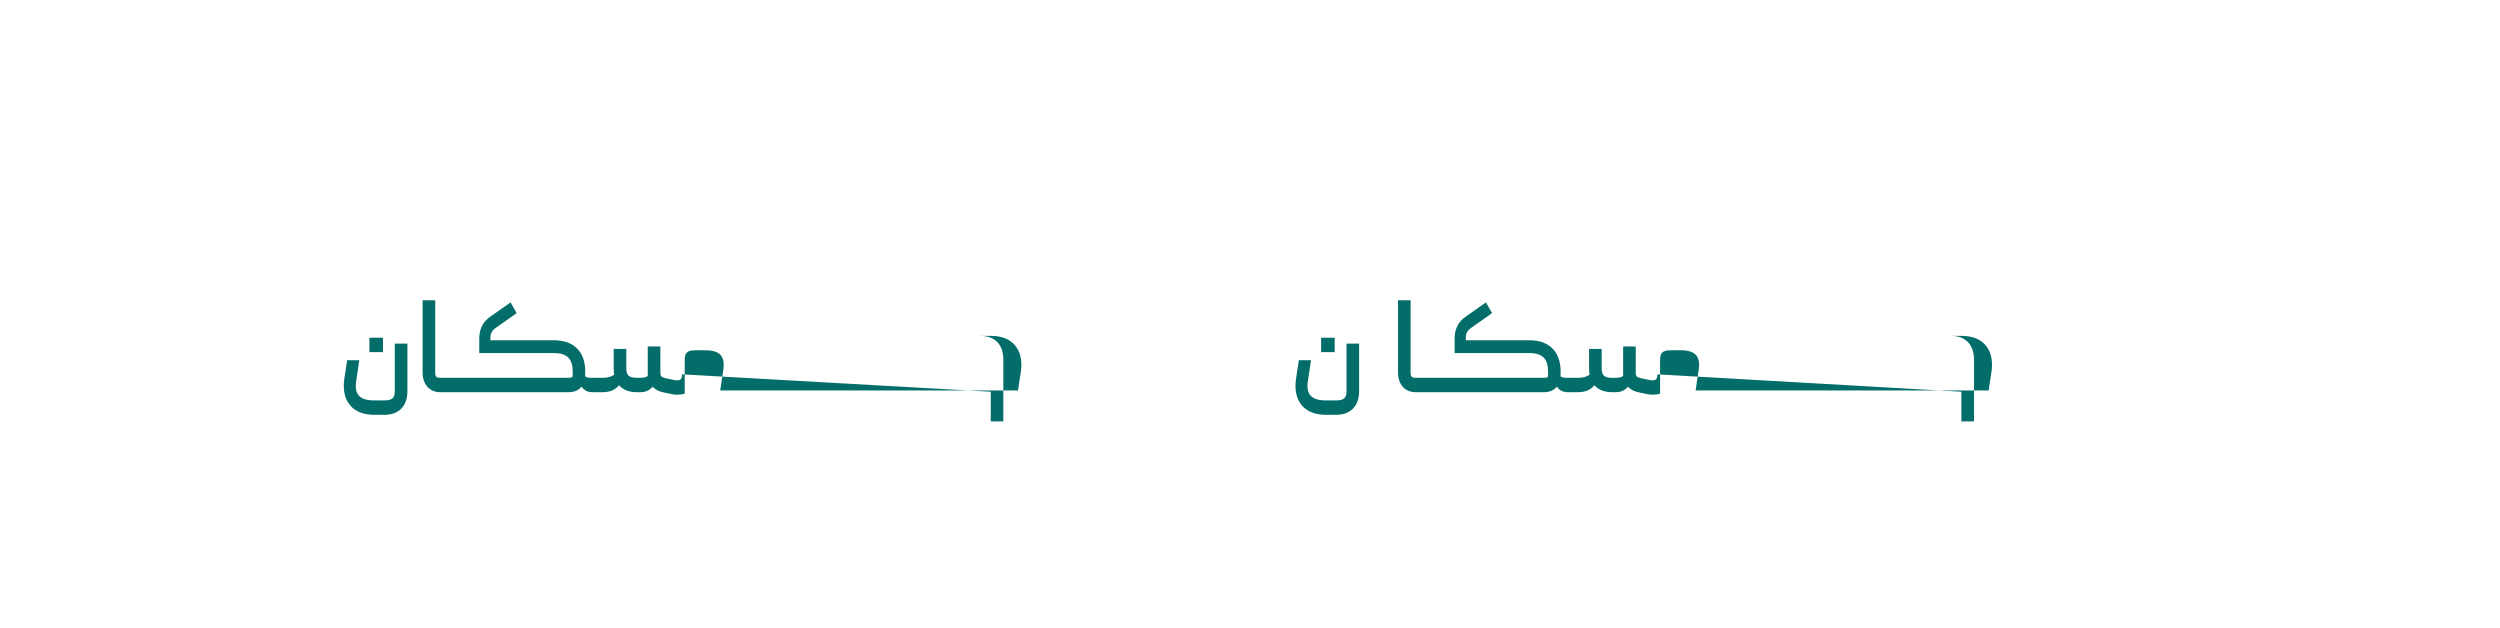
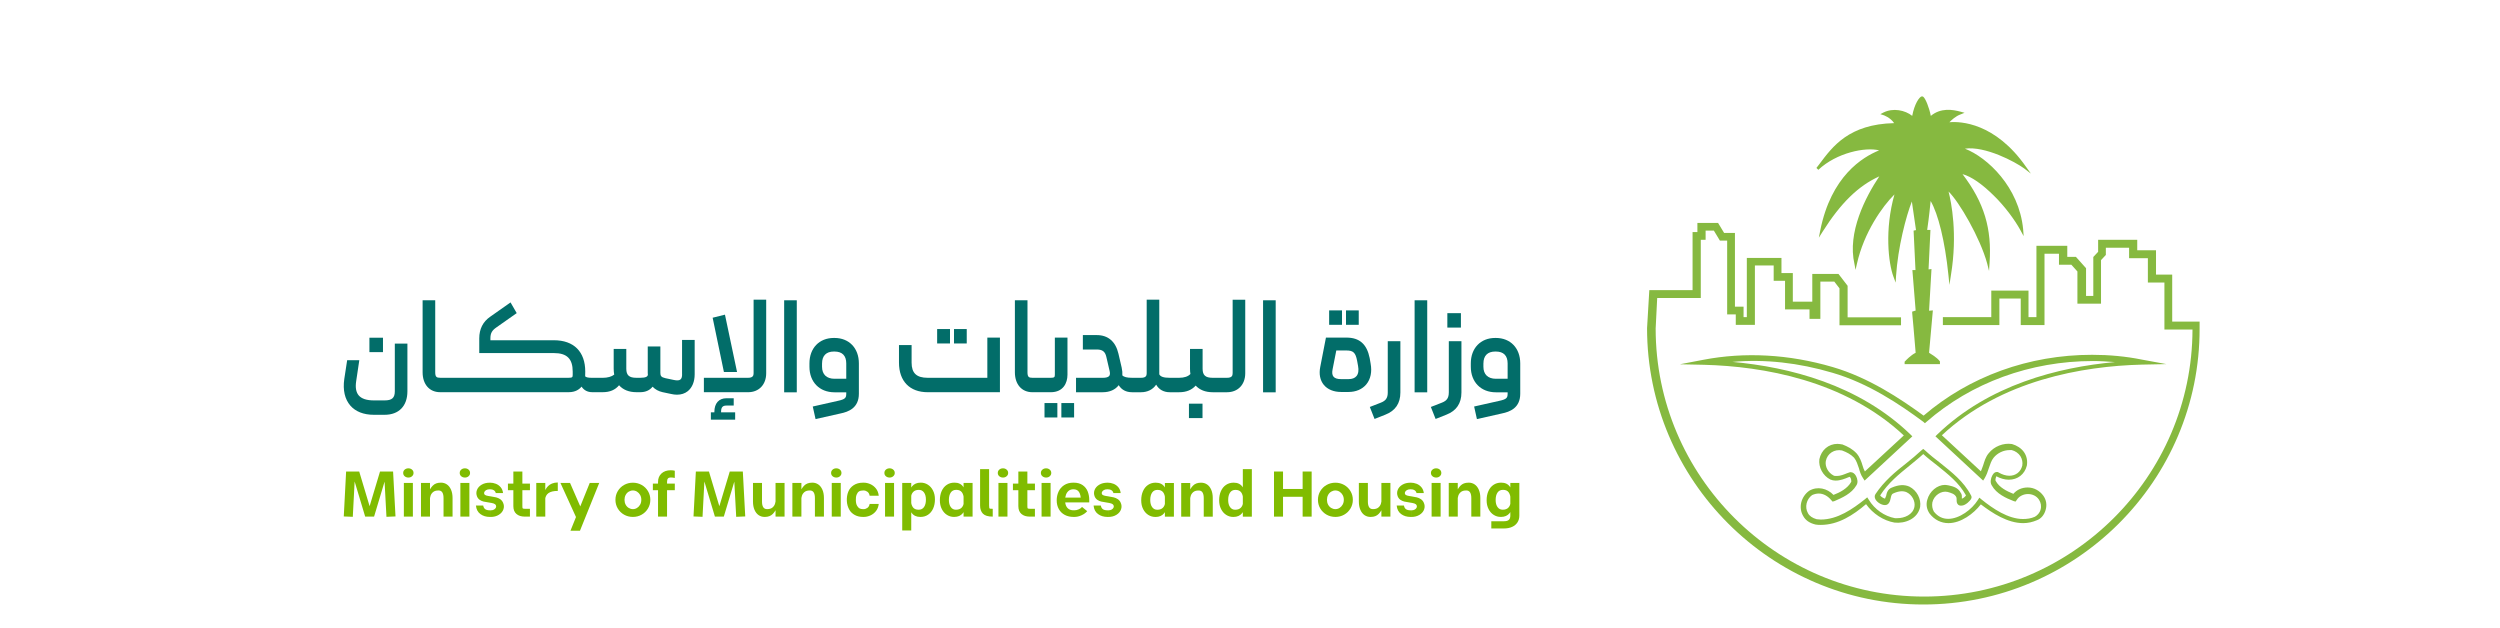
<svg xmlns="http://www.w3.org/2000/svg" version="1.1" viewBox="0 270 1056 265" xml:space="preserve">
  <g>
    <path style="fill:#026D69;" d="M166.77,435.29c0,2.77-1.21,3.84-4.3,3.84h-4.57c-3.03,0-5.17-0.71-6.37-2.1   c-1.12-1.31-1.49-3.31-1.09-5.96l1.33-8.92h-5.13l-1.22,7.99l0,0c-0.66,4.62,0.23,8.49,2.56,11.18c2.21,2.54,5.63,3.89,9.91,3.89   h4.57c6.03,0,9.63-3.71,9.63-9.93v-20.15h-5.32V435.29z" />
    <rect x="156.04" y="412.65" style="fill:#026D69;" width="5.73" height="6.09" />
-     <path style="fill:#026D69;" d="M288.12,428.12c0,1.09-0.23,1.8-0.71,2.18c-0.53,0.43-1.43,0.49-2.76,0.2l-3.61-0.76   c-1.79-0.4-2.1-1.01-2.1-2.23v-11.15h-5.33l0,11.17l0.05,0.9c-0.2,0.6-0.77,1.15-3.18,1.15h-1.68c-3.06,0-4.25-1.08-4.25-3.84   v-8.36h-5.33v8.36c0,0.8,0.08,1.66,0.22,2.5c-1.07,0.86-2.81,1.35-4.83,1.35h-2.32h-1.25h-0.85c-1.7,0-2.55-0.17-3.02-0.63l0.04-2   c0-8.41-4.82-13.24-13.24-13.24h-26.82v-0.79c0-2.18,0.65-3.35,2.59-4.68l8.52-5.99l-2.61-4.52l-8.57,6.03   c-3.08,2.12-4.64,5.2-4.64,9.15v6.22H234c5.47,0,7.91,2.41,7.91,7.81v1.37c0,1-0.16,1.25-1.66,1.25h-40.29h-1.26h-7.89h-1.26h-3.64   c-1.46,0-2.07-0.32-2.07-2.32v-30.42h-5.33v30.42c0,5.11,2.9,8.41,7.39,8.41h3.64h1.26h7.89h1.26h40.29c2.81,0,4.46-1.19,5.41-2.35   c1.06,1.58,2.55,2.35,4.55,2.35h0.85h1.25h2.32c2.98,0,5.24-0.96,6.87-2.93c1.68,1.92,4.2,2.93,7.31,2.93h1.68   c2.2,0,3.98-0.8,5.17-2.32c1.1,1.16,2.51,1.93,4.21,2.31l3.6,0.76c0.88,0.21,1.72,0.31,2.52,0.31c1.09,0,2.17-0.13,3.24-0.44v-14.48c0-2.77,1.21-3.84,4.3-3.84h4.57   c3.03,0,5.17,0.71,6.37,2.1c1.12,1.31,1.49,3.31,1.09,5.96l-1.33,8.92H430l1.22-7.99l0,0   c0.66-4.62-0.23-8.49-2.56-11.18c-2.21-2.54-5.63-3.89-9.91-3.89h-4.57c6.03,0,9.63,3.71,9.63,9.93V448h-5.32V435.47z" />
-     <path style="fill:#026D69;" d="M568.77,435.29c0,2.77-1.21,3.84-4.3,3.84h-4.57c-3.03,0-5.17-0.71-6.37-2.1   c-1.12-1.31-1.49-3.31-1.09-5.96l1.33-8.92h-5.13l-1.22,7.99l0,0c-0.66,4.62,0.23,8.49,2.56,11.18c2.21,2.54,5.63,3.89,9.91,3.89   h4.57c6.03,0,9.63-3.71,9.63-9.93v-20.15h-5.32V435.29z" />
-     <rect x="558.04" y="412.65" style="fill:#026D69;" width="5.73" height="6.09" />
-     <path style="fill:#026D69;" d="M700.12,428.12c0,1.09-0.23,1.8-0.71,2.18c-0.53,0.43-1.43,0.49-2.76,0.2l-3.61-0.76   c-1.79-0.4-2.1-1.01-2.1-2.23v-11.15h-5.33l0,11.17l0.05,0.9c-0.2,0.6-0.77,1.15-3.18,1.15h-1.68c-3.06,0-4.25-1.08-4.25-3.84   v-8.36h-5.33v8.36c0,0.8,0.08,1.66,0.22,2.5c-1.07,0.86-2.81,1.35-4.83,1.35h-2.32h-1.25h-0.85c-1.7,0-2.55-0.17-3.02-0.63l0.04-2   c0-8.41-4.82-13.24-13.24-13.24h-26.82v-0.79c0-2.18,0.65-3.35,2.59-4.68l8.52-5.99l-2.61-4.52l-8.57,6.03   c-3.08,2.12-4.64,5.2-4.64,9.15v6.22H646c5.47,0,7.91,2.41,7.91,7.81v1.37c0,1-0.16,1.25-1.66,1.25h-40.29h-1.26h-7.89h-1.26h-3.64   c-1.46,0-2.07-0.32-2.07-2.32v-30.42h-5.33v30.42c0,5.11,2.9,8.41,7.39,8.41h3.64h1.26h7.89h1.26h40.29c2.81,0,4.46-1.19,5.41-2.35   c1.06,1.58,2.55,2.35,4.55,2.35h0.85h1.25h2.32c2.98,0,5.24-0.96,6.87-2.93c1.68,1.92,4.2,2.93,7.31,2.93h1.68   c2.2,0,3.98-0.8,5.17-2.32c1.1,1.16,2.51,1.93,4.21,2.31l3.6,0.76c0.88,0.21,1.72,0.31,2.52,0.31c1.09,0,2.17-0.13,3.24-0.44v-14.48c0-2.77,1.21-3.84,4.3-3.84h4.57   c3.03,0,5.17,0.71,6.37,2.1c1.12,1.31,1.49,3.31,1.09,5.96l-1.33,8.92H840l1.22-7.99l0,0   c0.66-4.62-0.23-8.49-2.56-11.18c-2.21-2.54-5.63-3.89-9.91-3.89h-4.57c6.03,0,9.63,3.71,9.63,9.93V448h-5.32V435.47z" />
+     <path style="fill:#026D69;" d="M288.12,428.12c0,1.09-0.23,1.8-0.71,2.18c-0.53,0.43-1.43,0.49-2.76,0.2l-3.61-0.76   c-1.79-0.4-2.1-1.01-2.1-2.23v-11.15h-5.33l0,11.17l0.05,0.9c-0.2,0.6-0.77,1.15-3.18,1.15h-1.68c-3.06,0-4.25-1.08-4.25-3.84   v-8.36h-5.33v8.36c0,0.8,0.08,1.66,0.22,2.5c-1.07,0.86-2.81,1.35-4.83,1.35h-2.32h-1.25h-0.85c-1.7,0-2.55-0.17-3.02-0.63l0.04-2   c0-8.41-4.82-13.24-13.24-13.24h-26.82v-0.79c0-2.18,0.65-3.35,2.59-4.68l8.52-5.99l-2.61-4.52l-8.57,6.03   c-3.08,2.12-4.64,5.2-4.64,9.15v6.22H234c5.47,0,7.91,2.41,7.91,7.81v1.37c0,1-0.16,1.25-1.66,1.25h-40.29h-1.26h-7.89h-1.26h-3.64   c-1.46,0-2.07-0.32-2.07-2.32v-30.42h-5.33v30.42c0,5.11,2.9,8.41,7.39,8.41h3.64h1.26h7.89h1.26h40.29c2.81,0,4.46-1.19,5.41-2.35   c1.06,1.58,2.55,2.35,4.55,2.35h0.85h1.25h2.32c2.98,0,5.24-0.96,6.87-2.93c1.68,1.92,4.2,2.93,7.31,2.93h1.68   c2.2,0,3.98-0.8,5.17-2.32c1.1,1.16,2.51,1.93,4.21,2.31l3.6,0.76c0.88,0.21,1.72,0.31,2.52,0.31c1.75,0,3.28-0.49,4.51-1.47   c1.89-1.5,2.94-4.04,2.94-7.14v-14.51h-5.33V428.12z" />
+     <path style="fill:#026D69;" d="M304.58,443.98c0-1.92,0.64-2.67,2.27-2.67h3.07v-3.09h-3.07c-3.2,0-5.1,2.15-5.1,5.76v0.19h-1.48   v3.09h10.26v-3.09h-5.95V443.98z" />
+     <path style="fill:#026D69;" d="M318.32,427.67c0,0.95-0.28,1.91-2.32,1.91h-18.68v6.09H316c4.57,0,7.64-3.21,7.64-8v-31.08h-5.32   V427.67z" />
+     <polygon style="fill:#026D69;" points="311.33,427.13 306.22,402.91 301.02,404.21 305.78,427.13  " />
+     <rect x="331.23" y="396.84" style="fill:#026D69;" width="5.33" height="38.88" />
+     <path style="fill:#026D69;" d="M352.5,412.75h-0.3c-6.15,0-10.29,4.32-10.29,10.74v1.42c0,6.46,4.26,10.8,10.59,10.8h4.96v0.59   c0,1.79-0.45,2.36-3.62,3.04l-10.53,2.37l1.18,5.31l10.53-2.37c3.34-0.68,7.77-2.29,7.77-8.35V423.5   C362.79,417.07,358.66,412.75,352.5,412.75 M347.24,423.5c0-3.23,1.76-5.01,4.96-5.01h0.3c3.25,0,4.96,1.73,4.96,5.01v6.49h-4.96   c-3.35,0-5.27-1.85-5.27-5.06V423.5z" />
+     <path style="fill:#026D69;" d="M417.05,429.58h-25.2c-4.7,0-6.79-1.97-6.79-6.39v-7.44h-5.33v7.44c0,7.81,4.53,12.48,12.12,12.48   h30.52V412.6h-5.32V429.58z" />
+     <rect x="402.97" y="408.99" style="fill:#026D69;" width="5.38" height="6.09" />
+     <rect x="395.85" y="408.99" style="fill:#026D69;" width="5.43" height="6.09" />
+     <rect x="448.32" y="440.25" style="fill:#026D69;" width="5.38" height="6.09" />
+     <rect x="441.2" y="440.25" style="fill:#026D69;" width="5.43" height="6.09" />
+     <path style="fill:#026D69;" d="M450.9,428.28V412.6h-5.33v15.68c0,1.01-0.22,1.3-1.71,1.3h-2.88h-1.26h-3.64   c-1.46,0-2.07-0.32-2.07-2.32v-30.42h-5.32v30.42c0,5.11,2.9,8.41,7.39,8.41h3.64h1.26h2.88   C449.05,435.67,450.9,431.85,450.9,428.28" />
+     <rect x="502.21" y="440.51" style="fill:#026D69;" width="5.73" height="6.09" />
+     <path style="fill:#026D69;" d="M520.66,427.67c0,0.99-0.29,1.91-2.37,1.91h-2.17h-1.26h-2.63c-3.06,0-4.25-1.08-4.25-3.84v-8.36   h-5.32v8.36c0,0.87,0.06,1.61,0.17,2.23c-0.93,1.04-2.6,1.61-4.73,1.61h-2.32h-1.26h-0.39c-2.57,0-3.87-0.42-4.45-1.45v-31.54   h-5.32v31.08c0,0.99-0.29,1.91-2.37,1.91h-2.12h-1.31h-0.34c-2.17,0-3.45-0.32-4.14-1.02c0.07-0.97-0.02-2.06-0.28-3.26l-1.37-5.9   c-1.2-5.14-4.37-7.86-9.16-7.86h-5.87v6.09h5.87c2.42,0,3.56,0.89,4.06,3.17l1.37,5.9c0.24,0.97,0.18,1.65-0.16,2.09   c-0.42,0.54-1.33,0.8-2.78,0.8h-11.25v6.09h11.25c2.95,0,5.33-1.05,6.78-2.98c1.23,1.98,3.14,2.98,5.67,2.98h0.34h1.31h2.12   c2.73,0,5.02-1.16,6.38-3.21c1.2,2.11,3.18,3.21,5.77,3.21h0.39h1.26h2.32c2.96,0,5.24-0.92,6.96-2.8c1.68,1.83,4.14,2.8,7.17,2.8   h2.63h1.26h2.17c4.6,0,7.7-3.21,7.7-8v-31.08h-5.32V427.67z" />
+     <rect x="533.52" y="396.84" style="fill:#026D69;" width="5.33" height="38.88" />
+     <rect x="568.55" y="401.11" style="fill:#026D69;" width="5.38" height="6.09" />
+     <rect x="561.43" y="401.11" style="fill:#026D69;" width="5.43" height="6.09" />
+     <path style="fill:#026D69;" d="M578.95,423.59l-0.4-2.34l0-0.01c-1.19-5.89-4.31-8.64-9.82-8.64h-8.65l-2.4,12.35   c-0.61,3.04-0.09,5.67,1.49,7.61c1.59,1.94,4.19,3.01,7.31,3.01h3.15c3.11,0,5.77-1.14,7.49-3.2   C578.95,430.16,579.6,427.04,578.95,423.59 M572.99,428.85c-0.71,0.86-1.83,1.29-3.36,1.29h-3.15c-1.58,0-2.63-0.34-3.2-1.03   c-0.55-0.66-0.68-1.68-0.4-3.09l1.57-7.98h4.27c2.89,0,3.86,0.92,4.51,4.27l0.41,2.24C574,426.4,573.78,427.89,572.99,428.85" />
+     <path style="fill:#026D69;" d="M586.19,435.8c0,2.27-0.82,3.47-2.91,4.28l-4.67,1.82l2,5.07l4.57-1.82   c4.21-1.63,6.34-4.77,6.34-9.35v-21.67h-5.33V435.8z" />
+     <rect x="597.53" y="396.84" style="fill:#026D69;" width="5.33" height="38.88" />
+     <rect x="611.36" y="402.28" style="fill:#026D69;" width="5.73" height="6.09" />
+     <path style="fill:#026D69;" d="M611.97,435.8c0,2.27-0.82,3.47-2.91,4.28l-4.67,1.82l2.01,5.07l4.57-1.82   c4.21-1.63,6.34-4.77,6.34-9.35v-21.67h-5.33V435.8z" />
+     <path style="fill:#026D69;" d="M631.86,412.75h-0.3c-6.15,0-10.29,4.32-10.29,10.74v1.42c0,6.46,4.26,10.8,10.59,10.8h4.96v0.59   c0,1.79-0.45,2.36-3.62,3.04l-10.53,2.37l1.18,5.31l10.53-2.37c3.34-0.68,7.77-2.29,7.77-8.35V423.5   C642.15,417.07,638.02,412.75,631.86,412.75 M626.6,423.5c0-3.23,1.76-5.01,4.96-5.01h0.3c3.25,0,4.96,1.73,4.96,5.01v6.49h-4.96   c-3.35,0-5.27-1.85-5.27-5.06V423.5z" />
+     <path style="fill:#86B940;" d="M812.44,525.34c-64.4,0-116.72-52.47-116.72-116.72l0.95-16.08h18.27v-24.52h2.04v-3.86h8.73   l2.55,4.22h4.58v31.15h3.64v4.44h1.38v-25.03h14.63v6.4h4.8v12.08h8.22v-11.72h11.06l3.86,5.02v13.32h22.56v3.35H777V391.8   l-2.18-2.84h-5.9v15.72h-4.58v-4H754V388.6h-4.8v-6.48h-7.93v25.11h-8.08v-4.44h-3.64v-31.15h-3.06l-2.55-4.22h-3.49v3.86h-2.04   v24.6h-18.41l-0.65,12.88c0,62.36,50.87,113.23,113.38,113.23c62.37,0,113.23-50.58,113.38-112.79h-11.86v-19.87h-6.99v-10.26   h-7.93v-4.44h-9.82v3.06l-2.04,2.18v18.41h-9.97v-13.61l-2.55-2.84h-5.24v-4.66h-6.11v30.13h-10.04V396.1h-9.02v11.21h-23.87v-3.35   h20.45v-11.21h15.72v11.21h3.35v-30.13h13.03v4.66h3.64l4.29,4.8V395h3.06v-16.45l2.04-2.18v-5.09h16.52v4.44h7.93v10.26h6.84   v19.87h11.57v2.98C929.24,473.09,876.77,525.34,812.44,525.34" />
+     <path style="fill:#86B940;" d="M768.27,478.47c-0.95,0-1.89,0.22-2.84,0.65c-2.4,1.75-3.2,5.1-1.75,7.64   c0.65,1.24,1.89,2.04,3.64,2.55c0.58,0,1.02,0.15,1.75,0.15c7.13,0,13.46-4.44,18.7-8.59l0.95-0.8l0.65,1.02   c2.4,4,6.62,6.98,11.06,7.79h0.95c3.06,0,6.62-1.46,7.28-4.8c0.44-2.4-1.02-5.09-3.35-6.19c-1.38-0.58-3.2-0.58-5.68,0.58   c-0.58,0.22-0.8,0.95-1.02,2.04c-0.22,1.02-0.66,2.84-2.4,2.84c-1.38,0-3.2-1.02-4-2.4c-0.44-0.8-0.44-1.6,0-2.26   c3.64-5.46,8.44-9.46,13.03-13.03c2.18-1.75,4.29-3.49,6.33-5.39l0.8-0.65l0.8,0.65c2.04,1.89,4.22,3.64,6.33,5.24   c4.8,3.86,9.97,7.79,13.02,13.68c0.15,0.22,0.44,0.8,0.15,1.38c-0.44,1.02-2.4,2.84-3.86,2.98c-0.95,0.15-1.46-0.14-1.75-0.44   c-0.58-0.58-0.58-1.38-0.58-1.89c0-0.44,0-0.95-0.14-1.24c-0.66-1.38-2.18-1.75-3.64-2.18c-2.69-0.65-5.82,1.45-6.48,4.44   c-0.22,1.38,0,2.69,0.65,3.86c1.6,2.04,3.64,3.06,6.04,3.06c4.8,0,10.04-4,12.52-7.93l0.66-1.02l0.95,0.8   c4.8,3.86,11.21,8.22,17.47,8.22c1.75,0,3.35-0.22,5.02-0.95c1.02-0.58,2.04-1.6,2.4-2.98c0.44-1.46,0.15-2.98-0.66-4.22   c-1.02-1.6-2.84-2.4-4.66-2.4c-1.89,0-3.78,0.95-4.66,2.4l-0.58,0.8l-0.8-0.22c-3.2-1.24-7.28-3.06-9.24-6.62   c-0.8-1.24-0.44-2.98,0.22-4.22c0.65-1.24,1.38-1.45,1.89-1.45c0.22,0,0.58,0,0.65,0.14c1.6,0.95,3.2,1.45,4.66,1.45   c2.69,0,4.8-1.6,5.46-4.29c0.22-1.38,0-2.69-0.8-4c-0.8-1.24-2.18-2.18-3.64-2.55h-0.95c-2.55,0-5.1,1.24-6.7,3.2   c-1.02,1.24-1.46,2.84-2.04,4.44c-0.44,1.46-0.95,2.84-1.75,4.22l-0.65,1.02l-20.16-18.7l0.8-0.8   c21.76-20.96,51.08-28.38,75.03-30.56c-3.06-0.22-6.18-0.44-9.24-0.44c-26.49,0-51.45,9.17-70.37,25.69l-0.66,0.58l-0.65-0.58   c-9.82-7.28-23.14-16.3-38.42-20.74c-14.26-4.22-28.53-5.82-42.21-4.58c23.94,2.18,53.27,9.53,75.17,30.64l0.8,0.8l-20.16,18.7   l-0.66-1.02c-0.95-1.38-1.38-2.84-1.75-4.22c-0.58-1.6-0.95-3.06-2.04-4.44c-1.46-1.46-2.98-2.26-5.09-3.06   c-3.2-0.65-6.19,1.24-6.84,4.44c-0.44,2.4,1.02,5.02,3.35,6.19c0.22,0.15,0.8,0.15,1.38,0.15c1.45,0,2.98-0.65,4.44-1.24l0.66-0.22   c0.22-0.15,0.44-0.15,0.65-0.15c0.95,0,1.75,0.66,2.26,1.6c0.66,1.24,0.95,2.84,0.15,4c-2.04,3.49-6.04,5.24-9.24,6.62l-0.8,0.22   l-0.58-0.65C772.05,479.49,770.16,478.47,768.27,478.47 M769.07,491.72c-0.66,0-1.38,0-2.18-0.15c-2.69-0.65-4.29-1.89-5.24-3.64   c-2.04-3.5-0.95-8.08,2.55-10.63c3.49-2.04,7.64-1.02,10.26,1.75c2.69-1.02,5.89-2.69,7.42-5.39c0.15-0.14,0.15-0.66,0-1.24   c-0.14-0.58-0.44-0.95-0.58-1.02l-0.58,0.22c-1.6,0.65-3.35,1.38-5.38,1.38c-0.8,0-1.46-0.14-2.18-0.44   c-3.2-1.6-5.09-5.24-4.66-8.59c0.8-3.86,3.86-6.48,7.64-6.48c0.66,0,1.38,0.15,1.89,0.22h0.15c2.4,0.95,4.22,1.89,6.04,3.79   c1.38,1.6,2.04,3.49,2.55,5.24c0.22,0.8,0.58,1.75,0.95,2.4l16.45-15.21c-25.03-23.36-59.53-29.18-84.34-29.84l-10.26-0.22   l9.9-1.89c17.46-3.35,36.02-2.4,54.65,3.06c15.21,4.44,28.53,13.32,38.42,20.52c19.28-16.52,44.39-25.69,71.17-25.69   c7.13,0,14.26,0.65,21.1,2.04l10.26,1.89l-10.48,0.22c-24.74,0.65-59.31,6.48-84.34,29.83l16.45,15.21c0.44-0.8,0.58-1.6,0.95-2.4   c0.58-1.75,1.02-3.64,2.4-5.24c2.26-2.84,6.19-4.44,9.82-3.86c2.04,0.58,3.86,1.75,5.02,3.35c1.24,1.75,1.6,3.86,1.24,5.82   c-0.95,3.64-3.86,5.9-7.64,5.9c-1.75,0-3.64-0.58-5.24-1.46c-0.22,0.58-0.58,1.6-0.22,2.04c1.46,2.69,4.66,4.29,7.42,5.39   c1.46-1.75,3.64-2.69,6.04-2.69c2.69,0,5.09,1.38,6.62,3.49c1.24,1.75,1.6,3.86,0.95,6.04c-0.58,2.04-1.89,3.64-3.64,4.29   c-1.89,0.8-3.79,1.24-5.82,1.24c-6.62,0-13.02-4.22-17.9-7.93c-3.06,4-8.44,7.93-13.68,7.93c-3.06,0-5.9-1.38-7.93-4   c-1.24-1.75-1.6-3.86-1.02-5.82c0.95-3.64,4.22-6.33,7.49-6.33c0.58,0,1.02,0.15,1.6,0.22c1.89,0.44,4,0.95,5.09,3.2   c0.58,0.66,0.44,1.75,0.44,2.4c0.58-0.15,1.38-0.8,1.75-1.38c-2.98-5.39-7.5-8.88-12.37-12.81c-1.89-1.46-3.86-2.98-5.68-4.66   c-1.89,1.75-3.78,3.2-5.68,4.8c-4.66,3.78-9.17,7.42-12.52,12.66c0.15,0.44,1.38,1.24,2.04,1.38c0.15-0.22,0.22-0.8,0.44-1.02   c0.22-1.24,0.65-2.98,2.4-3.64c2.98-1.24,5.24-1.38,7.42-0.44c3.2,1.6,5.09,5.24,4.58,8.59c-1.02,5.09-6.48,7.13-10.84,6.62   c-4.66-0.8-9.17-3.78-12.01-7.79C782.82,487.57,776.49,491.72,769.07,491.72" />
+     <path style="fill:#86B940;" d="M855.01,341.15l2.84,2.18l-2.04-2.84c-13.03-18.7-27.73-19.28-32.38-18.85   c0.94-0.95,2.55-2.55,4.8-3.35l1.6-0.65l-1.6-0.44c-3.49-0.95-8.44-1.75-12.66,1.75c-0.66-3.49-2.26-7.42-3.2-8.08   c-0.22-0.15-0.58-0.22-0.65-0.15c-1.02,0.22-3.06,3.2-4,8.22c-2.98-2.4-8.08-3.49-12.22-1.38l-1.24,0.66l1.38,0.44   c0,0,2.84,0.95,4.44,3.35c-19.07,0.44-25.98,9.82-31.58,17.32c-0.44,0.58-0.8,1.02-1.24,1.6l0.8,0.8   c7.79-7.28,19.87-9.68,25.69-8.22c-6.99,2.84-20.3,10.84-24.89,33.91l-0.58,2.98l1.6-2.55c7.64-12.08,15.07-19.36,23.94-23.36   c-5.82,8.73-13.61,23.65-10.48,37.11l0.44,2.4l0.58-2.55c2.98-13.32,10.77-24.3,15.86-29.33c-4.22,14.85-2.55,29.04-0.44,34.71   l0.95,2.55l0.15-2.69c0.8-12.23,4.22-25.33,6.69-31.58l1.75,12.08l-1.02,0.22l0.8,16.67h-1.31l1.38,17.1l-1.46,0.44v0.58   c0,0.15,1.02,10.77,1.46,16.81c-2.04,1.02-4,3.06-4.66,3.78v1.02h14.92v-1.02v-0.14c-1.46-1.89-3.79-3.06-4.59-3.64l1.6-17.9   l-1.6,0.14l1.02-17.61l-1.24,0.15l0.8-16.67h-1.38c0.22-1.45,0.8-5.46,1.46-12.22c3.2,5.46,6.04,16.95,7.5,31.15l0.44,4.29   l0.65-4.22c2.84-17.32,0.15-30.64-1.02-35.22c4.44,4.29,13.32,19.5,16.3,30.35l0.8,3.2l0.22-3.35   c1.02-14.48-2.26-25.54-11.43-37.55c3.78,1.02,8.3,4.22,13.17,9.02c4.58,4.44,8.88,10.26,11.28,14.63l1.38,2.55l-0.22-2.98   c-1.75-17.75-15.06-30.27-24.6-33.98C838.56,331.62,851.15,338.31,855.01,341.15" />
+     <path style="fill:#80BC00;" d="M149.53,472.22h0.33l-0.84,16.08l-3.81-0.15l0.99-18.97h3.33V472.22z M163.19,472.22h-0.38l-4.8,16   h-3.76l-4.8-16h-0.36v-3.05h2.64l4.8,16h-0.81l4.8-16h2.67V472.22z M163.24,488.3l-0.86-16.08h0.38v-3.05h3.28l1.02,18.97   L163.24,488.3z" />
+     <path style="fill:#80BC00;" d="M170.94,471.17c-0.42-0.36-0.63-0.82-0.63-1.36v-0.08c0-0.54,0.21-0.99,0.63-1.36   c0.42-0.36,0.94-0.55,1.55-0.55c0.61,0,1.13,0.18,1.55,0.55c0.42,0.36,0.63,0.82,0.63,1.36v0.08c0,0.54-0.21,0.99-0.63,1.36   c-0.42,0.37-0.94,0.55-1.55,0.55C171.88,471.71,171.36,471.53,170.94,471.17 M170.59,474h3.81v14.22h-3.81V474z" />
+     <path style="fill:#80BC00;" d="M177.82,474h3.81v14.22h-3.81V474z M181.04,478.17c0.33-1.15,0.91-2.15,1.74-3.01   c0.83-0.86,1.95-1.28,3.35-1.28h0.08l-1.02,3.3h-0.08c-0.91,0-1.64,0.22-2.17,0.66c-0.53,0.44-0.9,0.98-1.09,1.61   c-0.19,0.64-0.29,1.28-0.29,1.94h-1.02C180.54,480.39,180.71,479.32,181.04,478.17 M186.18,473.87h0.08c0.93,0,1.76,0.25,2.5,0.75   c0.74,0.5,1.32,1.24,1.75,2.22c0.43,0.98,0.65,2.16,0.65,3.53v7.85h-3.81v-7.85c0-1.03-0.17-1.82-0.51-2.37   c-0.34-0.55-0.87-0.83-1.6-0.83h-0.08L186.18,473.87z" />
+     <path style="fill:#80BC00;" d="M194.82,471.17c-0.42-0.36-0.63-0.82-0.63-1.36v-0.08c0-0.54,0.21-0.99,0.63-1.36   c0.42-0.36,0.94-0.55,1.55-0.55c0.61,0,1.13,0.18,1.55,0.55c0.42,0.36,0.63,0.82,0.63,1.36v0.08c0,0.54-0.21,0.99-0.63,1.36   c-0.42,0.37-0.94,0.55-1.55,0.55C195.76,471.71,195.24,471.53,194.82,471.17 M194.46,474h3.81v14.22h-3.81V474z" />
+     <path style="fill:#80BC00;" d="M207.16,488.35h-0.25c-1.56,0-2.89-0.4-3.99-1.21c-1.1-0.8-1.73-2-1.88-3.59h3.07   c0.12,0.71,0.41,1.22,0.86,1.54c0.46,0.31,1.1,0.47,1.93,0.47h0.25V488.35z M206.88,476.67h-0.03c-0.59,0-1.08,0.11-1.46,0.33   c-0.38,0.22-0.64,0.48-0.79,0.79c-0.14,0.3-0.16,0.58-0.06,0.84c0.13,0.32,0.42,0.55,0.85,0.67c0.43,0.13,1.07,0.25,1.92,0.37   c0.91,0.14,1.66,0.28,2.25,0.42c0.58,0.14,1.14,0.39,1.68,0.74c0.53,0.35,0.94,0.83,1.23,1.46c0.44,0.95,0.5,1.89,0.18,2.83   c-0.32,0.94-0.96,1.71-1.93,2.32c-0.97,0.61-2.13,0.92-3.48,0.92h-0.08v-2.79h0.08c0.57,0,1.06-0.11,1.45-0.34   c0.39-0.23,0.65-0.51,0.79-0.84c0.13-0.33,0.13-0.64,0-0.93c-0.17-0.37-0.49-0.63-0.97-0.79c-0.47-0.15-1.18-0.3-2.11-0.43   c-0.86-0.12-1.58-0.24-2.15-0.38c-0.57-0.14-1.1-0.38-1.61-0.72c-0.51-0.35-0.89-0.83-1.14-1.43c-0.37-0.93-0.38-1.85-0.03-2.76   c0.36-0.91,1.01-1.64,1.97-2.21c0.96-0.57,2.1-0.85,3.42-0.85h0.03V476.67z M208.58,477.07c-0.44-0.27-1-0.41-1.68-0.41h-0.05   v-2.79h0.05c0.91,0,1.78,0.17,2.59,0.49c0.81,0.33,1.49,0.83,2.03,1.49c0.54,0.66,0.86,1.46,0.96,2.41h-3.07   C209.3,477.74,209.02,477.34,208.58,477.07" />
+     <path style="fill:#80BC00;" d="M223.85,477.05h-9.3v-2.79h9.3V477.05z M223.85,488.22h-2.18c-1.47,0-2.65-0.37-3.52-1.12   c-0.87-0.74-1.31-1.85-1.31-3.33v-14.6h3.81v14.6c0,0.37,0.02,0.63,0.05,0.77c0.03,0.14,0.12,0.24,0.25,0.29   c0.14,0.05,0.37,0.08,0.71,0.08h2.18V488.22z" />
+     <path style="fill:#80BC00;" d="M226.52,474h3.81v14.22h-3.81V474z M231.31,475.55c1.09-1.17,2.53-1.75,4.3-1.75v3.56   c-1.78,0-3.1,0.32-3.96,0.95c-0.86,0.63-1.33,1.56-1.4,2.78l-0.76-0.15C229.61,478.51,230.21,476.72,231.31,475.55" />
+     <path style="fill:#80BC00;" d="M236.73,474h4.06l5.92,13.59l-2.82,2.11L236.73,474z M253.11,474l-8.13,20.17h-4.01L249.1,474   H253.11z" />
+     <path style="fill:#80BC00;" d="M273.71,484.78c-0.66,1.11-1.55,1.98-2.68,2.62c-1.13,0.64-2.36,0.95-3.7,0.95   c-1.35,0-2.59-0.32-3.71-0.95c-1.12-0.63-2.01-1.5-2.67-2.6c-0.66-1.1-0.99-2.33-0.99-3.68c0-1.35,0.33-2.58,0.99-3.68   c0.66-1.1,1.55-1.97,2.67-2.6c1.12-0.63,2.35-0.95,3.71-0.95c1.34,0,2.57,0.32,3.7,0.95c1.13,0.64,2.02,1.51,2.68,2.62   c0.66,1.11,0.99,2.33,0.99,3.67C274.7,482.45,274.37,483.67,273.71,484.78 M270.4,479.08c-0.33-0.59-0.77-1.06-1.31-1.4   c-0.54-0.34-1.13-0.51-1.75-0.51c-0.63,0-1.21,0.17-1.76,0.5c-0.55,0.33-0.99,0.8-1.31,1.4c-0.32,0.6-0.48,1.28-0.48,2.04   c0,0.76,0.16,1.44,0.48,2.05c0.32,0.6,0.76,1.07,1.31,1.4c0.55,0.33,1.14,0.5,1.76,0.5c0.63,0,1.21-0.17,1.75-0.51   c0.54-0.34,0.98-0.8,1.31-1.4c0.33-0.59,0.49-1.27,0.49-2.03C270.89,480.35,270.73,479.67,270.4,479.08" />
+     <path style="fill:#80BC00;" d="M285.04,477.05h-9.27v-2.79h9.27V477.05z M277.95,488.22v-14.63c0-1.51,0.49-2.71,1.47-3.61   c0.98-0.9,2.3-1.35,3.94-1.35h0.08v3.05h-0.08c-0.56,0-0.96,0.14-1.22,0.43c-0.25,0.29-0.38,0.78-0.38,1.47v14.63H277.95z    M283.41,468.64h0.02c0.61,0,1.14,0.07,1.6,0.2v3.05c-0.1-0.03-0.19-0.05-0.25-0.05c-0.47-0.1-0.92-0.15-1.35-0.15h-0.02V468.64z" />
+     <path style="fill:#80BC00;" d="M297.26,472.22h0.33l-0.84,16.08l-3.81-0.15l0.99-18.97h3.33V472.22z M310.92,472.22h-0.38l-4.8,16   h-3.76l-4.8-16h-0.36v-3.05h2.64l4.8,16h-0.81l4.8-16h2.67V472.22z M310.97,488.3l-0.86-16.08h0.38v-3.05h3.28l1.02,18.97   L310.97,488.3z" />
+     <path style="fill:#80BC00;" d="M323.04,488.35h-0.08c-0.93,0-1.76-0.25-2.5-0.75c-0.74-0.5-1.32-1.24-1.75-2.22   s-0.65-2.16-0.65-3.53V474h3.81v7.85c0,1.03,0.17,1.82,0.51,2.37c0.34,0.55,0.87,0.83,1.6,0.83h0.08L323.04,488.35z M328.18,484.06   c-0.33,1.15-0.91,2.16-1.74,3.01c-0.83,0.86-1.95,1.28-3.35,1.28h-0.08l1.02-3.3h0.08c0.91,0,1.64-0.22,2.17-0.66   c0.53-0.44,0.9-0.98,1.09-1.61c0.2-0.63,0.29-1.28,0.29-1.94h1.02C328.68,481.83,328.51,482.91,328.18,484.06 M331.4,488.22h-3.81   V474h3.81V488.22z" />
+     <path style="fill:#80BC00;" d="M334.7,474h3.81v14.22h-3.81V474z M337.91,478.17c0.33-1.15,0.91-2.15,1.74-3.01   c0.83-0.86,1.95-1.28,3.35-1.28h0.08l-1.02,3.3h-0.08c-0.91,0-1.64,0.22-2.17,0.66c-0.53,0.44-0.9,0.98-1.09,1.61   c-0.19,0.64-0.29,1.28-0.29,1.94h-1.02C337.41,480.39,337.58,479.32,337.91,478.17 M343.05,473.87h0.08c0.93,0,1.76,0.25,2.5,0.75   c0.74,0.5,1.32,1.24,1.75,2.22c0.43,0.98,0.65,2.16,0.65,3.53v7.85h-3.81v-7.85c0-1.03-0.17-1.82-0.51-2.37   c-0.34-0.55-0.87-0.83-1.6-0.83h-0.08L343.05,473.87z" />
+     <path style="fill:#80BC00;" d="M351.69,471.17c-0.42-0.36-0.63-0.82-0.63-1.36v-0.08c0-0.54,0.21-0.99,0.63-1.36   c0.42-0.36,0.94-0.55,1.55-0.55c0.61,0,1.13,0.18,1.55,0.55c0.42,0.36,0.64,0.82,0.64,1.36v0.08c0,0.54-0.21,0.99-0.64,1.36   c-0.42,0.37-0.94,0.55-1.55,0.55C352.63,471.71,352.11,471.53,351.69,471.17 M351.33,474h3.81v14.22h-3.81V474z" />
+     <path style="fill:#80BC00;" d="M370.02,485.86c-0.65,0.83-1.44,1.45-2.38,1.87c-0.93,0.41-1.86,0.62-2.79,0.62h-0.33   c-1.3,0-2.45-0.27-3.44-0.81s-1.74-1.24-2.25-2.11c-0.69-1.15-1.07-2.44-1.13-3.87c-0.06-1.43,0.15-2.72,0.62-3.87   c0.44-1.12,1.2-2.03,2.27-2.74c1.07-0.71,2.39-1.07,3.95-1.07h0.31c0.93,0,1.86,0.21,2.79,0.62c0.93,0.42,1.72,1.04,2.38,1.87   c0.65,0.83,1.04,1.84,1.16,3.02h-3.84c-0.14-0.76-0.45-1.32-0.95-1.68c-0.5-0.35-1.01-0.53-1.54-0.53h-0.31   c-0.73,0-1.3,0.14-1.71,0.41c-0.42,0.27-0.75,0.73-1,1.37c-0.25,0.64-0.36,1.46-0.32,2.45c0.04,0.99,0.23,1.76,0.57,2.3   c0.29,0.49,0.62,0.84,0.99,1.04c0.37,0.2,0.86,0.31,1.45,0.31h0.33c0.52,0,1.04-0.18,1.54-0.53c0.5-0.36,0.82-0.92,0.95-1.68h3.84   C371.05,484.03,370.67,485.03,370.02,485.86" />
+     <path style="fill:#80BC00;" d="M374.2,471.17c-0.42-0.36-0.63-0.82-0.63-1.36v-0.08c0-0.54,0.21-0.99,0.63-1.36   c0.42-0.36,0.94-0.55,1.55-0.55c0.61,0,1.13,0.18,1.55,0.55c0.42,0.36,0.64,0.82,0.64,1.36v0.08c0,0.54-0.21,0.99-0.64,1.36   c-0.42,0.37-0.94,0.55-1.55,0.55C375.14,471.71,374.62,471.53,374.2,471.17 M373.84,474h3.81v14.22h-3.81V474z" />
+     <path style="fill:#80BC00;" d="M381.1,474h3.81v20.07h-3.81V474z M387.96,485.3h0.08l0.76,3.05h-0.08c-1.63,0-2.84-0.58-3.65-1.73   c-0.8-1.15-1.28-2.79-1.43-4.9l1.17-0.25c0.03,1.18,0.3,2.12,0.81,2.81C386.13,484.96,386.91,485.3,387.96,485.3 M388.88,473.87   h0.08l-0.76,3.05h-0.08c-1.05,0-1.85,0.3-2.41,0.9c-0.56,0.6-0.86,1.38-0.89,2.35l-1.07-0.2c0.12-1.93,0.61-3.43,1.47-4.5   C386.08,474.41,387.3,473.87,388.88,473.87 M388.93,473.87h0.05c1.05,0,2.03,0.28,2.93,0.85c0.91,0.57,1.63,1.38,2.18,2.45   c0.55,1.07,0.83,2.31,0.83,3.73c0,1.47-0.25,2.77-0.76,3.9c-0.51,1.13-1.22,2-2.15,2.62c-0.92,0.62-1.98,0.93-3.16,0.93h-0.08   l-0.76-3.05h0.08c0.96,0,1.71-0.38,2.23-1.14c0.53-0.76,0.79-1.8,0.79-3.12c0-1.27-0.27-2.27-0.8-3.01c-0.53-0.74-1.23-1.1-2.1-1.1   h-0.05L388.93,473.87z" />
+     <path style="fill:#80BC00;" d="M400.01,487.5c-0.91-0.57-1.63-1.38-2.18-2.45c-0.55-1.07-0.83-2.31-0.83-3.73   c0-1.47,0.25-2.77,0.76-3.9c0.51-1.13,1.22-2,2.15-2.62c0.92-0.62,1.98-0.93,3.16-0.93h0.08l0.76,3.05h-0.08   c-0.96,0-1.71,0.38-2.23,1.14c-0.52,0.76-0.79,1.8-0.79,3.12c0,1.27,0.27,2.27,0.8,3.01c0.53,0.74,1.23,1.11,2.1,1.11h0.05   l-0.76,3.05h-0.05C401.9,488.35,400.92,488.07,400.01,487.5 M403.74,485.3h0.08c1.05,0,1.85-0.3,2.41-0.9   c0.56-0.6,0.86-1.38,0.89-2.35l1.07,0.2c-0.12,1.93-0.61,3.43-1.47,4.5c-0.86,1.07-2.08,1.6-3.66,1.6h-0.08L403.74,485.3z    M403.13,473.87h0.08c1.63,0,2.84,0.58,3.64,1.73c0.8,1.15,1.28,2.79,1.43,4.9l-1.17,0.25c-0.03-1.18-0.3-2.12-0.81-2.81   c-0.51-0.69-1.29-1.03-2.34-1.03h-0.08L403.13,473.87z M407.01,474h3.81v14.22h-3.81V474z" />
+     <path style="fill:#80BC00;" d="M415.2,486.99c-0.8-0.82-1.21-1.97-1.21-3.44v-15.39h3.81v15.39c0,0.51,0.03,0.85,0.08,1.02   c0.05,0.17,0.16,0.27,0.33,0.3c0.17,0.03,0.54,0.05,1.12,0.05v3.3C417.38,488.22,416.01,487.81,415.2,486.99" />
+     <path style="fill:#80BC00;" d="M422.1,471.17c-0.42-0.36-0.63-0.82-0.63-1.36v-0.08c0-0.54,0.21-0.99,0.63-1.36   c0.42-0.36,0.94-0.55,1.55-0.55c0.61,0,1.12,0.18,1.55,0.55c0.42,0.36,0.64,0.82,0.64,1.36v0.08c0,0.54-0.21,0.99-0.64,1.36   c-0.42,0.37-0.94,0.55-1.55,0.55C423.04,471.71,422.52,471.53,422.1,471.17 M421.74,474h3.81v14.22h-3.81V474z" />
+     <path style="fill:#80BC00;" d="M437.16,477.05h-9.3v-2.79h9.3V477.05z M437.16,488.22h-2.18c-1.47,0-2.65-0.37-3.52-1.12   c-0.87-0.74-1.31-1.85-1.31-3.33v-14.6h3.81v14.6c0,0.37,0.02,0.63,0.05,0.77c0.03,0.14,0.12,0.24,0.25,0.29   c0.14,0.05,0.37,0.08,0.71,0.08h2.18V488.22z" />
+     <path style="fill:#80BC00;" d="M440.31,471.17c-0.42-0.36-0.64-0.82-0.64-1.36v-0.08c0-0.54,0.21-0.99,0.64-1.36   c0.42-0.36,0.94-0.55,1.55-0.55c0.61,0,1.12,0.18,1.55,0.55c0.42,0.36,0.64,0.82,0.64,1.36v0.08c0,0.54-0.21,0.99-0.64,1.36   c-0.42,0.37-0.94,0.55-1.55,0.55C441.25,471.71,440.74,471.53,440.31,471.17 M439.96,474h3.81v14.22h-3.81V474z" />
+     <path style="fill:#80BC00;" d="M453.57,488.35h-0.1c-1.39,0-2.62-0.28-3.7-0.85c-1.08-0.57-1.91-1.38-2.52-2.45   c-0.6-1.07-0.9-2.31-0.9-3.73c0-1.27,0.25-2.47,0.76-3.61c0.51-1.14,1.3-2.06,2.36-2.77c1.07-0.71,2.39-1.07,3.96-1.07   c1.63,0,2.93,0.36,3.92,1.07c0.99,0.71,1.7,1.62,2.12,2.72c0.42,1.1,0.63,2.28,0.63,3.53v1.02h-3.56v-1.02   c0-1.42-0.24-2.53-0.74-3.33c-0.49-0.8-1.29-1.19-2.39-1.19c-0.78,0-1.43,0.2-1.95,0.61c-0.52,0.41-0.92,0.96-1.18,1.66   s-0.39,1.49-0.39,2.38c0,0.91,0.14,1.69,0.42,2.32c0.28,0.64,0.69,1.11,1.22,1.43c0.53,0.32,1.17,0.48,1.92,0.48h0.1V488.35z    M457.76,482.21h-9.5v-2.03h9.5V482.21z M456.85,487.65c-1.02,0.47-2.02,0.7-3,0.7h-0.3v-2.8h0.3c0.59,0,1.2-0.14,1.83-0.42   c0.63-0.28,1.08-0.61,1.37-1l2.18,1.78C458.66,486.61,457.86,487.19,456.85,487.65" />
+     <path style="fill:#80BC00;" d="M468.05,488.35h-0.25c-1.56,0-2.89-0.4-3.99-1.21c-1.1-0.8-1.73-2-1.88-3.59H465   c0.12,0.71,0.41,1.22,0.86,1.54c0.46,0.31,1.1,0.47,1.93,0.47h0.25V488.35z M467.77,476.67h-0.03c-0.59,0-1.08,0.11-1.46,0.33   c-0.38,0.22-0.64,0.48-0.79,0.79c-0.14,0.3-0.16,0.58-0.06,0.84c0.13,0.32,0.42,0.55,0.85,0.67c0.43,0.13,1.07,0.25,1.92,0.37   c0.91,0.14,1.66,0.28,2.25,0.42c0.58,0.14,1.14,0.39,1.68,0.74c0.53,0.35,0.94,0.83,1.23,1.46c0.44,0.95,0.5,1.89,0.18,2.83   c-0.32,0.94-0.96,1.71-1.93,2.32c-0.97,0.61-2.13,0.92-3.48,0.92h-0.08v-2.79h0.08c0.57,0,1.06-0.11,1.45-0.34   c0.39-0.23,0.65-0.51,0.79-0.84c0.14-0.33,0.14-0.64,0-0.93c-0.17-0.37-0.49-0.63-0.97-0.79c-0.47-0.15-1.18-0.3-2.11-0.43   c-0.86-0.12-1.58-0.24-2.15-0.38c-0.57-0.14-1.1-0.38-1.61-0.72c-0.51-0.35-0.89-0.83-1.14-1.43c-0.37-0.93-0.38-1.85-0.03-2.76   c0.36-0.91,1.01-1.64,1.97-2.21c0.96-0.57,2.1-0.85,3.42-0.85h0.03V476.67z M469.47,477.07c-0.44-0.27-1-0.41-1.68-0.41h-0.05   v-2.79h0.05c0.91,0,1.78,0.17,2.59,0.49c0.81,0.33,1.49,0.83,2.03,1.49c0.54,0.66,0.86,1.46,0.96,2.41h-3.07   C470.19,477.74,469.91,477.34,469.47,477.07" />
+     <path style="fill:#80BC00;" d="M538.14,469.17h3.81v19.05h-3.81V469.17z M552.21,479.84h-12.17v-3.3h12.17V479.84z M550.23,469.17   h3.81v19.05h-3.81V469.17z" />
+     <path style="fill:#80BC00;" d="M570.45,484.78c-0.66,1.11-1.55,1.98-2.68,2.62c-1.13,0.64-2.36,0.95-3.7,0.95   c-1.35,0-2.59-0.32-3.71-0.95c-1.12-0.63-2.01-1.5-2.67-2.6c-0.66-1.1-0.99-2.33-0.99-3.68c0-1.35,0.33-2.58,0.99-3.68   c0.66-1.1,1.55-1.97,2.67-2.6c1.12-0.63,2.35-0.95,3.71-0.95c1.34,0,2.57,0.32,3.7,0.95c1.13,0.64,2.02,1.51,2.68,2.62   c0.66,1.11,0.99,2.33,0.99,3.67C571.44,482.45,571.11,483.67,570.45,484.78 M567.13,479.08c-0.33-0.59-0.77-1.06-1.31-1.4   c-0.54-0.34-1.12-0.51-1.75-0.51c-0.63,0-1.22,0.17-1.77,0.5c-0.55,0.33-0.99,0.8-1.31,1.4c-0.32,0.6-0.48,1.28-0.48,2.04   c0,0.76,0.16,1.44,0.48,2.05c0.32,0.6,0.76,1.07,1.31,1.4c0.55,0.33,1.14,0.5,1.77,0.5c0.63,0,1.21-0.17,1.75-0.51   c0.54-0.34,0.98-0.8,1.31-1.4c0.33-0.59,0.5-1.27,0.5-2.03C567.63,480.35,567.46,479.67,567.13,479.08" />
+     <path style="fill:#80BC00;" d="M578.96,488.35h-0.08c-0.93,0-1.76-0.25-2.5-0.75c-0.74-0.5-1.32-1.24-1.75-2.22   c-0.43-0.98-0.65-2.16-0.65-3.53V474h3.81v7.85c0,1.03,0.17,1.82,0.51,2.37c0.34,0.55,0.87,0.83,1.6,0.83h0.08L578.96,488.35z    M584.1,484.06c-0.33,1.15-0.91,2.16-1.74,3.01c-0.83,0.86-1.95,1.28-3.35,1.28h-0.08l1.02-3.3h0.08c0.91,0,1.64-0.22,2.17-0.66   c0.53-0.44,0.9-0.98,1.09-1.61c0.2-0.63,0.29-1.28,0.29-1.94h1.02C584.59,481.83,584.43,482.91,584.1,484.06 M587.31,488.22h-3.81   V474h3.81V488.22z" />
+     <path style="fill:#80BC00;" d="M596.08,488.35h-0.25c-1.56,0-2.89-0.4-3.99-1.21c-1.1-0.8-1.73-2-1.88-3.59h3.07   c0.12,0.71,0.41,1.22,0.86,1.54c0.46,0.31,1.1,0.47,1.93,0.47h0.25V488.35z M595.8,476.67h-0.03c-0.59,0-1.08,0.11-1.46,0.33   c-0.38,0.22-0.65,0.48-0.79,0.79c-0.14,0.3-0.16,0.58-0.06,0.84c0.14,0.32,0.42,0.55,0.85,0.67c0.43,0.13,1.07,0.25,1.92,0.37   c0.92,0.14,1.66,0.28,2.25,0.42c0.58,0.14,1.14,0.39,1.68,0.74c0.53,0.35,0.94,0.83,1.23,1.46c0.44,0.95,0.5,1.89,0.18,2.83   c-0.32,0.94-0.96,1.71-1.93,2.32c-0.97,0.61-2.13,0.92-3.48,0.92h-0.08v-2.79h0.08c0.58,0,1.06-0.11,1.45-0.34   c0.39-0.23,0.65-0.51,0.79-0.84c0.13-0.33,0.13-0.64,0-0.93c-0.17-0.37-0.49-0.63-0.97-0.79c-0.47-0.15-1.18-0.3-2.11-0.43   c-0.86-0.12-1.58-0.24-2.15-0.38c-0.57-0.14-1.1-0.38-1.61-0.72c-0.51-0.35-0.89-0.83-1.14-1.43c-0.37-0.93-0.38-1.85-0.03-2.76   c0.36-0.91,1.01-1.64,1.97-2.21c0.96-0.57,2.09-0.85,3.42-0.85h0.03V476.67z M597.5,477.07c-0.44-0.27-1-0.41-1.68-0.41h-0.05   v-2.79h0.05c0.91,0,1.78,0.17,2.59,0.49c0.81,0.33,1.49,0.83,2.03,1.49c0.54,0.66,0.86,1.46,0.97,2.41h-3.07   C598.22,477.74,597.94,477.34,597.5,477.07" />
+     <path style="fill:#80BC00;" d="M605.07,471.17c-0.42-0.36-0.64-0.82-0.64-1.36v-0.08c0-0.54,0.21-0.99,0.64-1.36   c0.42-0.36,0.94-0.55,1.55-0.55c0.61,0,1.13,0.18,1.55,0.55c0.42,0.36,0.64,0.82,0.64,1.36v0.08c0,0.54-0.21,0.99-0.64,1.36   c-0.42,0.37-0.94,0.55-1.55,0.55C606.01,471.71,605.49,471.53,605.07,471.17 M604.71,474h3.81v14.22h-3.81V474z" />
+     <path style="fill:#80BC00;" d="M611.95,474h3.81v14.22h-3.81V474z M615.16,478.17c0.33-1.15,0.91-2.15,1.74-3.01   c0.83-0.86,1.95-1.28,3.35-1.28h0.08l-1.02,3.3h-0.08c-0.91,0-1.64,0.22-2.17,0.66c-0.53,0.44-0.9,0.98-1.09,1.61   c-0.2,0.64-0.29,1.28-0.29,1.94h-1.02C614.67,480.39,614.83,479.32,615.16,478.17 M620.31,473.87h0.08c0.93,0,1.76,0.25,2.5,0.75   c0.74,0.5,1.32,1.24,1.75,2.22c0.43,0.98,0.65,2.16,0.65,3.53v7.85h-3.81v-7.85c0-1.03-0.17-1.82-0.51-2.37   c-0.34-0.55-0.87-0.83-1.6-0.83h-0.08L620.31,473.87z" />
+     <path style="fill:#80BC00;" d="M630.96,487.5c-0.91-0.57-1.63-1.38-2.18-2.45c-0.55-1.07-0.83-2.31-0.83-3.73   c0-1.47,0.25-2.77,0.76-3.9c0.51-1.13,1.22-2,2.15-2.62c0.92-0.62,1.98-0.93,3.16-0.93h0.08l0.76,3.05h-0.08   c-0.96,0-1.71,0.38-2.23,1.14c-0.52,0.76-0.79,1.8-0.79,3.12c0,1.27,0.27,2.27,0.8,3.01c0.53,0.74,1.23,1.1,2.1,1.1h0.05   l-0.76,3.05h-0.05C632.85,488.35,631.87,488.07,630.96,487.5 M641.77,474v13.79c0,1.1-0.27,2.06-0.8,2.88   c-0.53,0.82-1.29,1.45-2.26,1.89c-0.97,0.44-2.1,0.66-3.39,0.66h-5.39v-3.05h5.39c0.91,0,1.58-0.19,2.01-0.57   c0.42-0.38,0.63-0.99,0.63-1.82V474H641.77z M634.68,485.3h0.08c1.05,0,1.85-0.3,2.41-0.9c0.56-0.6,0.85-1.38,0.89-2.35l1.07,0.2   c-0.12,1.93-0.61,3.43-1.47,4.5c-0.86,1.07-2.08,1.6-3.66,1.6h-0.08L634.68,485.3z M634.07,473.87h0.08c1.62,0,2.84,0.58,3.64,1.73   c0.8,1.15,1.28,2.79,1.44,4.9l-1.17,0.25c-0.04-1.18-0.3-2.12-0.81-2.81c-0.51-0.69-1.29-1.03-2.34-1.03h-0.08L634.07,473.87z" />
+     <path style="fill:#80BC00;" d="M498.94,474.01h3.81v14.22h-3.81V474.01z M502.15,478.18c0.33-1.15,0.91-2.15,1.74-3.01   c0.83-0.86,1.95-1.28,3.35-1.28h0.08l-1.02,3.3h-0.08c-0.91,0-1.64,0.22-2.17,0.66c-0.53,0.44-0.9,0.98-1.09,1.61   c-0.19,0.64-0.29,1.28-0.29,1.94h-1.02C501.65,480.41,501.82,479.33,502.15,478.18 M507.29,473.89h0.08c0.93,0,1.76,0.25,2.5,0.75   c0.74,0.5,1.32,1.24,1.75,2.22c0.43,0.98,0.65,2.16,0.65,3.53v7.85h-3.81v-7.85c0-1.03-0.17-1.82-0.51-2.37   c-0.34-0.55-0.87-0.83-1.6-0.83h-0.08L507.29,473.89z" />
+     <path style="fill:#80BC00;" d="M528.78,488.24h-3.81v-20.07h3.81V488.24z M521.92,476.93h-0.08l-0.76-3.05h0.08   c1.63,0,2.84,0.58,3.65,1.73s1.28,2.79,1.43,4.9l-1.17,0.25c-0.03-1.19-0.3-2.12-0.81-2.81   C523.75,477.28,522.97,476.93,521.92,476.93 M521.01,488.36h-0.08l0.76-3.05h0.08c1.05,0,1.85-0.3,2.41-0.9   c0.56-0.6,0.86-1.38,0.89-2.35l1.07,0.2c-0.12,1.93-0.61,3.43-1.47,4.5C523.8,487.83,522.58,488.36,521.01,488.36 M520.96,488.36   h-0.05c-1.05,0-2.03-0.28-2.93-0.85c-0.91-0.57-1.63-1.38-2.18-2.45c-0.55-1.07-0.83-2.31-0.83-3.73c0-1.47,0.25-2.77,0.76-3.9   c0.51-1.13,1.22-2,2.15-2.62c0.92-0.62,1.98-0.93,3.16-0.93h0.08l0.76,3.05h-0.08c-0.96,0-1.71,0.38-2.23,1.14s-0.79,1.8-0.79,3.12   c0,1.27,0.27,2.27,0.8,3.01c0.53,0.74,1.23,1.11,2.1,1.11h0.05L520.96,488.36z" />
+     <path style="fill:#80BC00;" d="M485.05,487.51c-0.91-0.57-1.63-1.38-2.18-2.45c-0.55-1.07-0.82-2.31-0.82-3.73   c0-1.47,0.25-2.77,0.76-3.9c0.51-1.13,1.22-2,2.15-2.62c0.92-0.62,1.98-0.93,3.16-0.93h0.08l0.76,3.05h-0.08   c-0.96,0-1.71,0.38-2.23,1.14c-0.52,0.76-0.79,1.8-0.79,3.12c0,1.27,0.27,2.27,0.8,3.01c0.53,0.74,1.23,1.11,2.1,1.11h0.05   l-0.76,3.05h-0.05C486.94,488.36,485.96,488.08,485.05,487.51 M488.77,485.32h0.08c1.05,0,1.85-0.3,2.41-0.9   c0.56-0.6,0.86-1.38,0.89-2.35l1.07,0.2c-0.12,1.93-0.61,3.43-1.47,4.5c-0.86,1.07-2.08,1.6-3.66,1.6h-0.08L488.77,485.32z    M488.16,473.89h0.08c1.62,0,2.84,0.58,3.64,1.73c0.8,1.15,1.28,2.79,1.43,4.9l-1.17,0.25c-0.03-1.19-0.3-2.12-0.81-2.81   c-0.51-0.69-1.29-1.03-2.34-1.03h-0.08L488.16,473.89z M492.05,474.01h3.81v14.22h-3.81V474.01z" />
  </g>
</svg>
